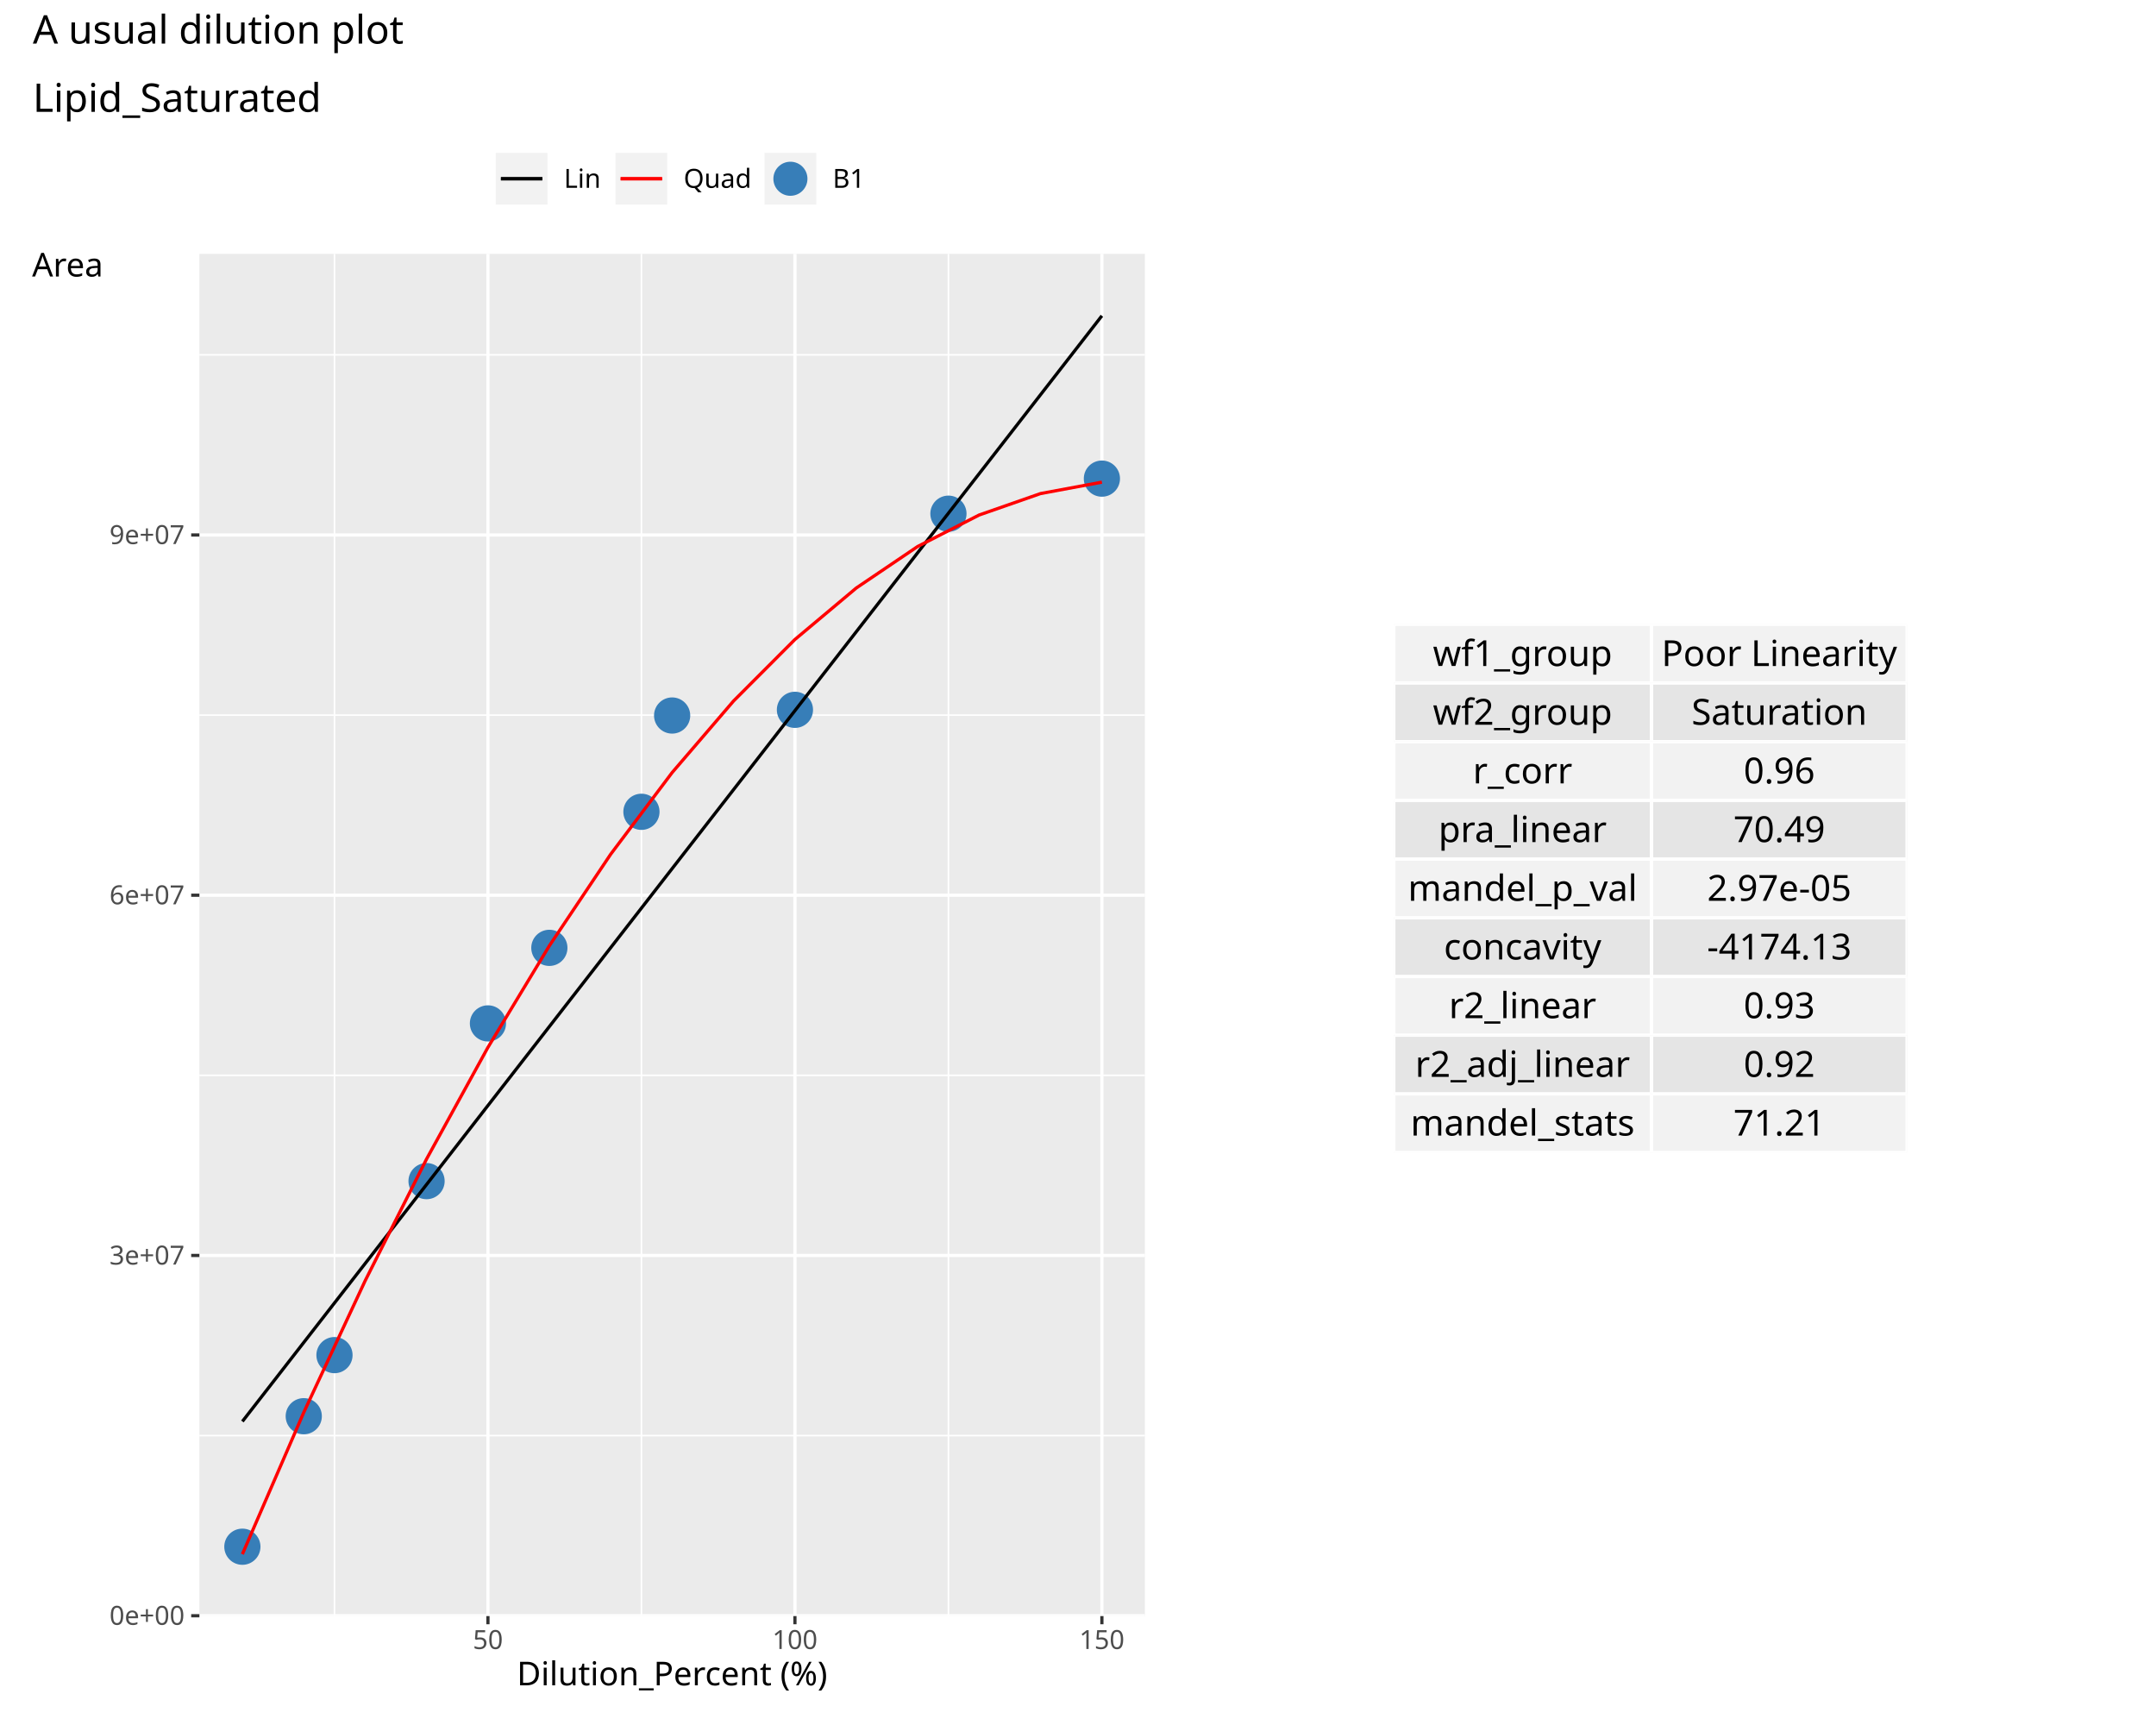
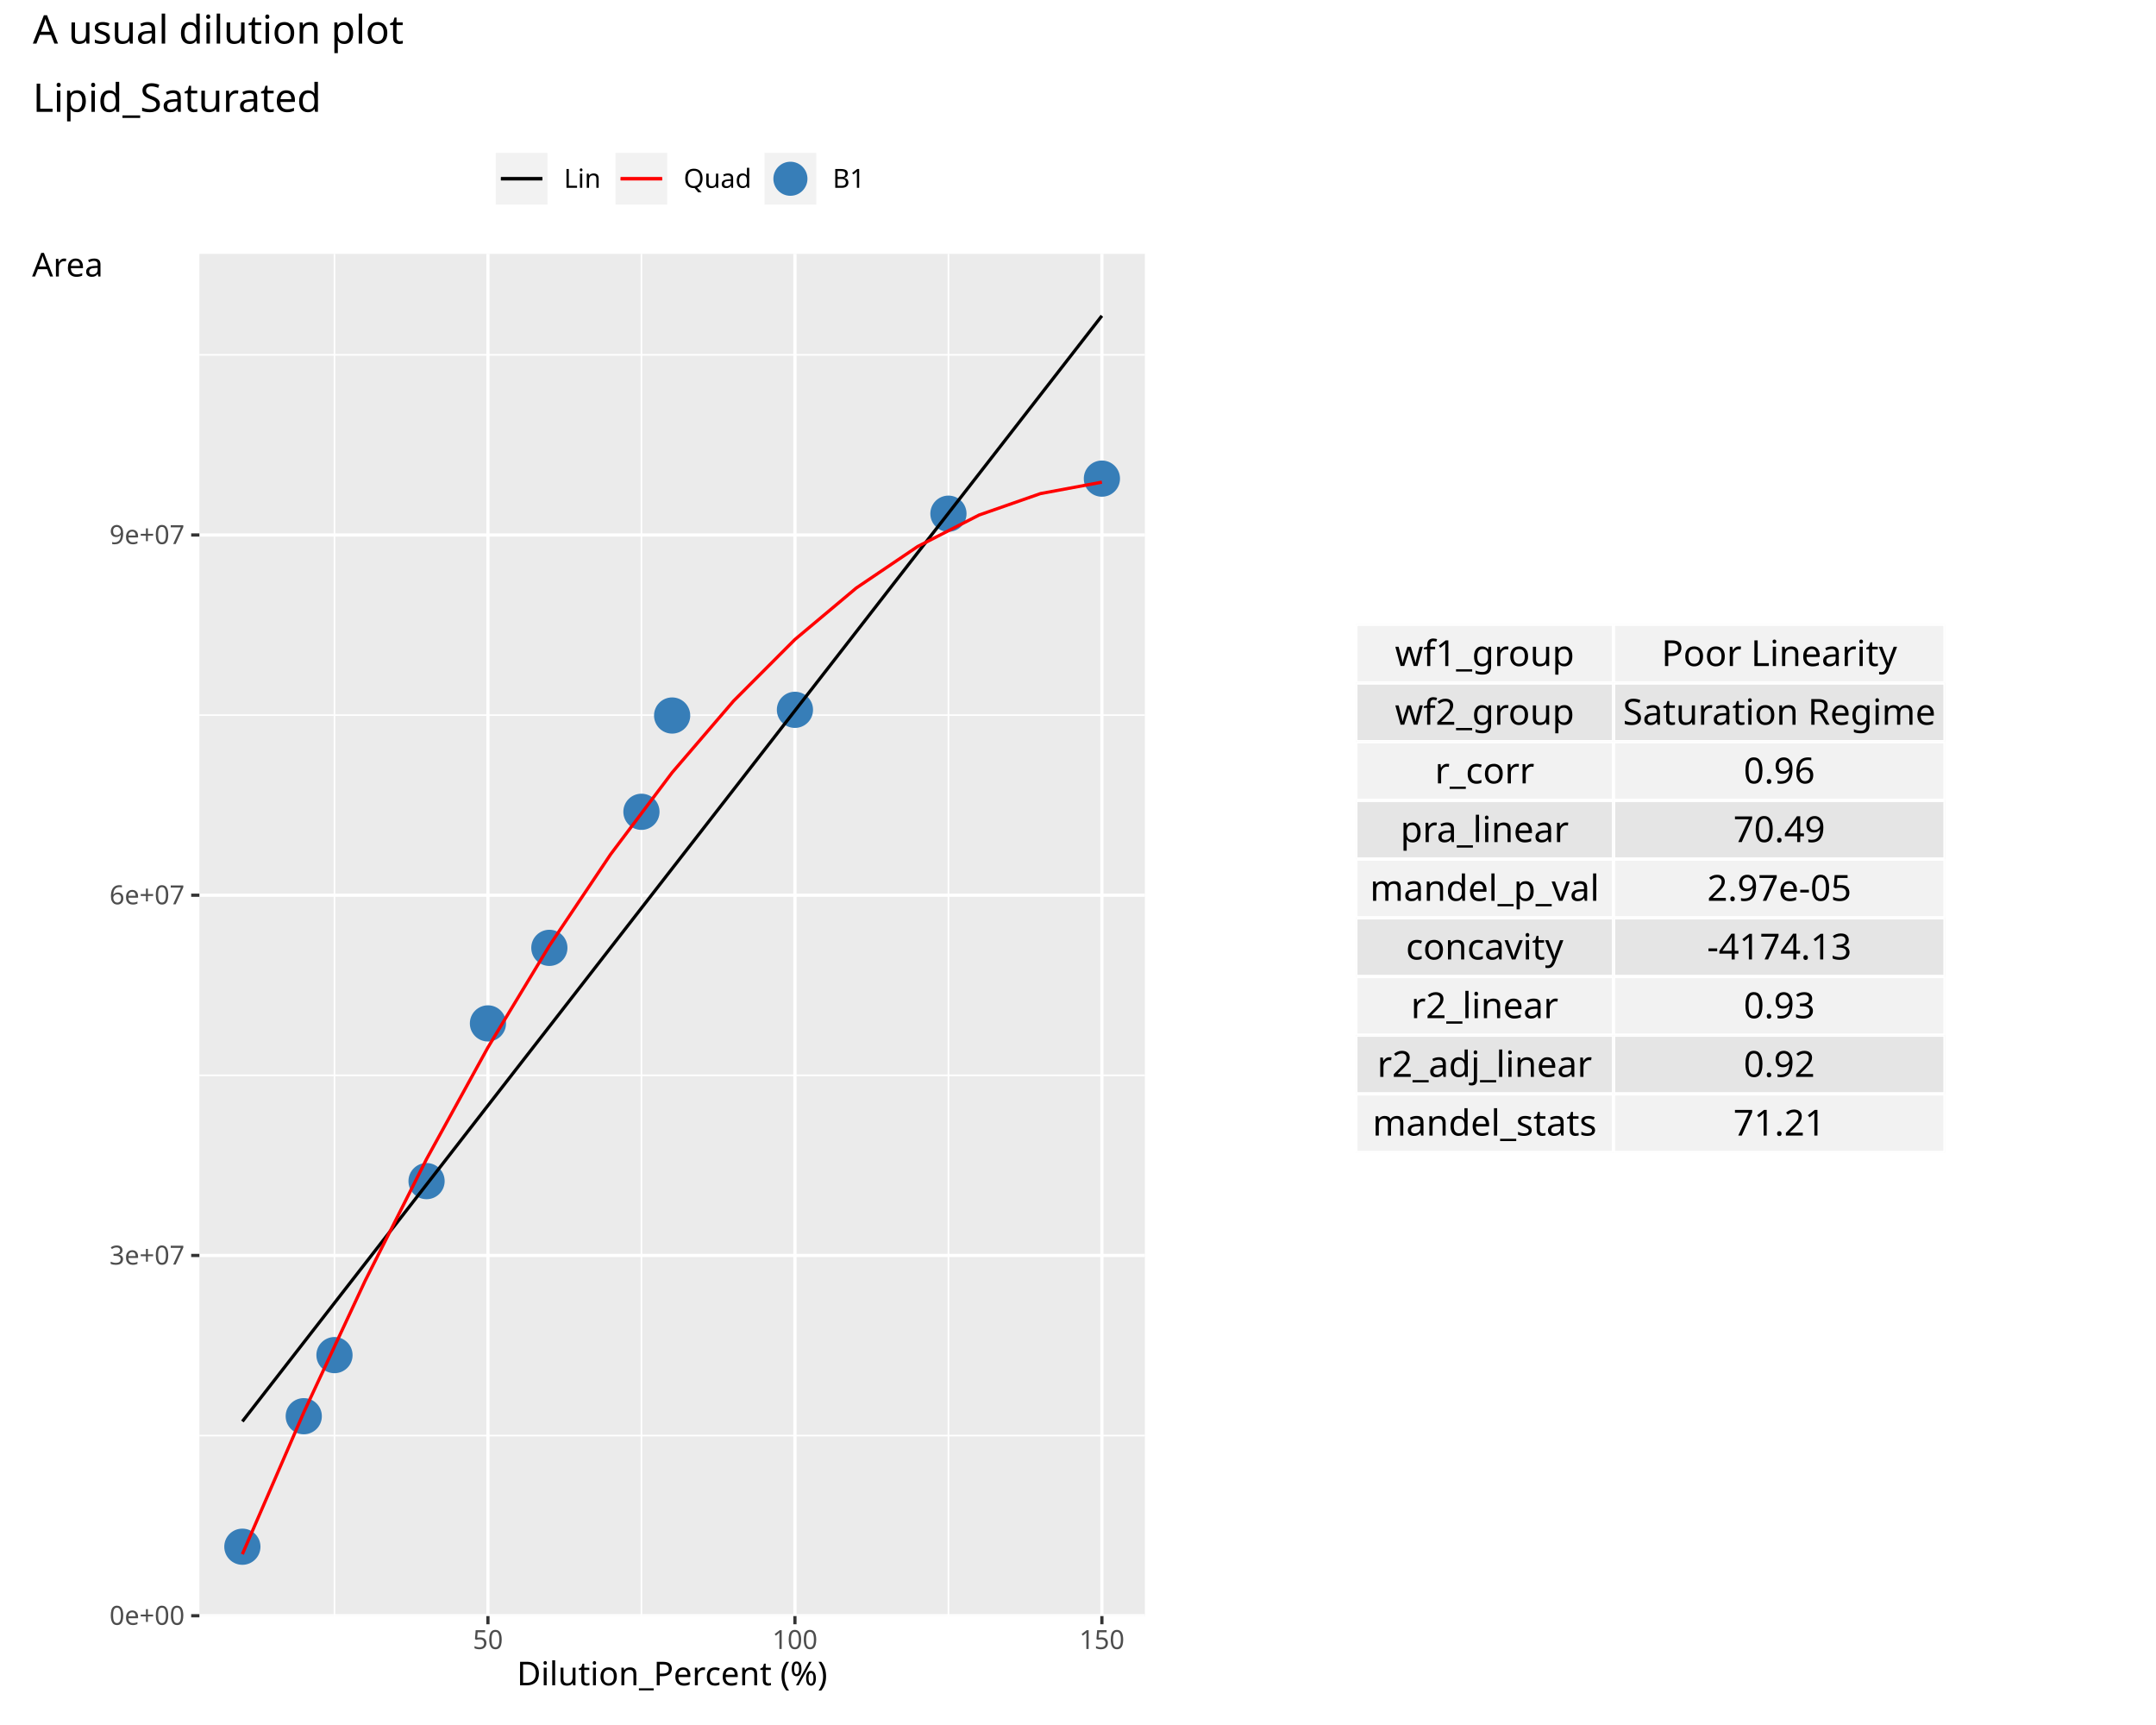
<svg xmlns="http://www.w3.org/2000/svg" class="svglite" data-engine-version="2.0" width="720.00pt" height="576.00pt" viewBox="0 0 720.00 576.00">
  <defs>
    <style type="text/css">
    .svglite line, .svglite polyline, .svglite polygon, .svglite path, .svglite rect, .svglite circle {
      fill: none;
      stroke: #000000;
      stroke-linecap: round;
      stroke-linejoin: round;
      stroke-miterlimit: 10.00;
    }
  </style>
  </defs>
  <rect width="100%" height="100%" style="stroke: none; fill: #FFFFFF;" />
  <defs>
    <clipPath id="cpMC4wMHw3MjAuMDB8MC4wMHw1NzYuMDA=">
      <rect x="0.00" y="0.00" width="720.00" height="576.00" />
    </clipPath>
  </defs>
  <g clip-path="url(#cpMC4wMHw3MjAuMDB8MC4wMHw1NzYuMDA=)">
    <rect x="0.00" y="0.00" width="720.00" height="576.00" style="stroke-width: 1.07; stroke: #FFFFFF; fill: #FFFFFF;" />
  </g>
  <defs>
    <clipPath id="cpMzg3LjgyfDcxNC41MnwyMi43OHw1NzAuNTI=">
      <rect x="387.82" y="22.78" width="326.71" height="547.74" />
    </clipPath>
  </defs>
  <g clip-path="url(#cpMzg3LjgyfDcxNC41MnwyMi43OHw1NzAuNTI=)">
    <rect x="387.82" y="22.78" width="326.71" height="547.74" style="stroke-width: 1.07; stroke: #FFFFFF; fill: #FFFFFF;" />
  </g>
  <g clip-path="url(#cpMC4wMHw3MjAuMDB8MC4wMHw1NzYuMDA=)">
</g>
  <defs>
    <clipPath id="cpNS40OHwzODcuODJ8MjIuNzh8NTcwLjUy">
      <rect x="5.48" y="22.78" width="382.34" height="547.74" />
    </clipPath>
  </defs>
  <g clip-path="url(#cpNS40OHwzODcuODJ8MjIuNzh8NTcwLjUy)">
    <rect x="5.48" y="22.78" width="382.34" height="547.74" style="stroke-width: 1.07; stroke: #FFFFFF; fill: #FFFFFF;" />
  </g>
  <g clip-path="url(#cpMC4wMHw3MjAuMDB8MC4wMHw1NzYuMDA=)">
</g>
  <defs>
    <clipPath id="cpNjYuNTl8MzgyLjM0fDg0Ljc2fDUzOS42Mw==">
      <rect x="66.59" y="84.76" width="315.75" height="454.87" />
    </clipPath>
  </defs>
  <g clip-path="url(#cpNjYuNTl8MzgyLjM0fDg0Ljc2fDUzOS42Mw==)">
    <rect x="66.59" y="84.76" width="315.75" height="454.87" style="stroke-width: 1.07; stroke: none; fill: #EBEBEB;" />
    <polyline points="66.59,479.37 382.34,479.37 " style="stroke-width: 0.53; stroke: #FFFFFF; stroke-linecap: butt;" />
    <polyline points="66.59,359.07 382.34,359.07 " style="stroke-width: 0.53; stroke: #FFFFFF; stroke-linecap: butt;" />
    <polyline points="66.59,238.78 382.34,238.78 " style="stroke-width: 0.53; stroke: #FFFFFF; stroke-linecap: butt;" />
    <polyline points="66.59,118.48 382.34,118.48 " style="stroke-width: 0.53; stroke: #FFFFFF; stroke-linecap: butt;" />
    <polyline points="111.70,539.63 111.70,84.76 " style="stroke-width: 0.53; stroke: #FFFFFF; stroke-linecap: butt;" />
    <polyline points="214.21,539.63 214.21,84.76 " style="stroke-width: 0.53; stroke: #FFFFFF; stroke-linecap: butt;" />
    <polyline points="316.73,539.63 316.73,84.76 " style="stroke-width: 0.53; stroke: #FFFFFF; stroke-linecap: butt;" />
    <polyline points="66.59,539.52 382.34,539.52 " style="stroke-width: 1.07; stroke: #FFFFFF; stroke-linecap: butt;" />
    <polyline points="66.59,419.22 382.34,419.22 " style="stroke-width: 1.07; stroke: #FFFFFF; stroke-linecap: butt;" />
    <polyline points="66.59,298.93 382.34,298.93 " style="stroke-width: 1.07; stroke: #FFFFFF; stroke-linecap: butt;" />
    <polyline points="66.59,178.63 382.34,178.63 " style="stroke-width: 1.07; stroke: #FFFFFF; stroke-linecap: butt;" />
    <polyline points="162.95,539.63 162.95,84.76 " style="stroke-width: 1.07; stroke: #FFFFFF; stroke-linecap: butt;" />
    <polyline points="265.47,539.63 265.47,84.76 " style="stroke-width: 1.07; stroke: #FFFFFF; stroke-linecap: butt;" />
    <polyline points="367.98,539.63 367.98,84.76 " style="stroke-width: 1.07; stroke: #FFFFFF; stroke-linecap: butt;" />
    <circle cx="80.94" cy="516.47" r="5.69" style="stroke-width: 0.71; stroke: #377EB8; fill: #377EB8;" />
    <circle cx="101.44" cy="472.89" r="5.69" style="stroke-width: 0.71; stroke: #377EB8; fill: #377EB8;" />
    <circle cx="111.70" cy="452.49" r="5.69" style="stroke-width: 0.71; stroke: #377EB8; fill: #377EB8;" />
    <circle cx="142.45" cy="394.39" r="5.69" style="stroke-width: 0.71; stroke: #377EB8; fill: #377EB8;" />
    <circle cx="162.95" cy="341.73" r="5.69" style="stroke-width: 0.71; stroke: #377EB8; fill: #377EB8;" />
    <circle cx="183.46" cy="316.50" r="5.69" style="stroke-width: 0.71; stroke: #377EB8; fill: #377EB8;" />
    <circle cx="214.21" cy="271.07" r="5.69" style="stroke-width: 0.71; stroke: #377EB8; fill: #377EB8;" />
    <circle cx="224.46" cy="238.92" r="5.69" style="stroke-width: 0.71; stroke: #377EB8; fill: #377EB8;" />
    <circle cx="265.47" cy="237.02" r="5.69" style="stroke-width: 0.71; stroke: #377EB8; fill: #377EB8;" />
    <circle cx="316.73" cy="171.53" r="5.69" style="stroke-width: 0.71; stroke: #377EB8; fill: #377EB8;" />
    <circle cx="367.98" cy="159.82" r="5.69" style="stroke-width: 0.71; stroke: #377EB8; fill: #377EB8;" />
    <polyline points="80.94,474.64 101.44,448.27 121.95,421.90 142.45,395.53 162.95,369.15 183.46,342.78 203.96,316.41 224.46,290.04 244.97,263.67 265.47,237.30 285.97,210.93 306.47,184.55 326.98,158.18 347.48,131.81 367.98,105.44 " style="stroke-width: 1.07; stroke-linecap: butt;" />
    <polyline points="80.94,518.96 101.44,471.63 121.95,427.65 142.45,387.02 162.95,349.73 183.46,315.80 203.96,285.21 224.46,257.97 244.97,234.07 265.47,213.53 285.97,196.33 306.47,182.47 326.98,171.97 347.48,164.81 367.98,161.00 " style="stroke-width: 1.07; stroke: #FF0000; stroke-linecap: butt;" />
  </g>
  <g clip-path="url(#cpMC4wMHw3MjAuMDB8MC4wMHw1NzYuMDA=)">
    <text x="61.66" y="542.54" text-anchor="end" style="font-size: 8.80px; fill: #4D4D4D; font-family: sans;" textLength="24.72px" lengthAdjust="spacingAndGlyphs">0e+00</text>
    <text x="61.66" y="422.25" text-anchor="end" style="font-size: 8.80px; fill: #4D4D4D; font-family: sans;" textLength="24.72px" lengthAdjust="spacingAndGlyphs">3e+07</text>
    <text x="61.66" y="301.95" text-anchor="end" style="font-size: 8.80px; fill: #4D4D4D; font-family: sans;" textLength="24.72px" lengthAdjust="spacingAndGlyphs">6e+07</text>
    <text x="61.66" y="181.66" text-anchor="end" style="font-size: 8.80px; fill: #4D4D4D; font-family: sans;" textLength="24.72px" lengthAdjust="spacingAndGlyphs">9e+07</text>
    <polyline points="63.85,539.52 66.59,539.52 " style="stroke-width: 1.07; stroke: #333333; stroke-linecap: butt;" />
    <polyline points="63.85,419.22 66.59,419.22 " style="stroke-width: 1.07; stroke: #333333; stroke-linecap: butt;" />
    <polyline points="63.85,298.93 66.59,298.93 " style="stroke-width: 1.07; stroke: #333333; stroke-linecap: butt;" />
    <polyline points="63.85,178.63 66.59,178.63 " style="stroke-width: 1.07; stroke: #333333; stroke-linecap: butt;" />
    <polyline points="162.95,542.37 162.95,539.63 " style="stroke-width: 1.07; stroke: #333333; stroke-linecap: butt;" />
    <polyline points="265.47,542.37 265.47,539.63 " style="stroke-width: 1.07; stroke: #333333; stroke-linecap: butt;" />
    <polyline points="367.98,542.37 367.98,539.63 " style="stroke-width: 1.07; stroke: #333333; stroke-linecap: butt;" />
    <text x="162.95" y="550.62" text-anchor="middle" style="font-size: 8.80px; fill: #4D4D4D; font-family: sans;" textLength="9.79px" lengthAdjust="spacingAndGlyphs">50</text>
    <text x="265.47" y="550.62" text-anchor="middle" style="font-size: 8.80px; fill: #4D4D4D; font-family: sans;" textLength="14.68px" lengthAdjust="spacingAndGlyphs">100</text>
    <text x="367.98" y="550.62" text-anchor="middle" style="font-size: 8.80px; fill: #4D4D4D; font-family: sans;" textLength="14.68px" lengthAdjust="spacingAndGlyphs">150</text>
    <text x="224.46" y="562.76" text-anchor="middle" style="font-size: 11.00px; font-family: sans;" textLength="100.88px" lengthAdjust="spacingAndGlyphs">Dilution_Percent (%)</text>
    <text x="22.58" y="92.33" text-anchor="middle" style="font-size: 11.00px; font-family: sans;" textLength="23.24px" lengthAdjust="spacingAndGlyphs">Area</text>
    <rect x="154.60" y="45.57" width="139.72" height="28.24" style="stroke-width: 1.07; stroke: none; fill: #FFFFFF;" />
    <rect x="165.56" y="51.05" width="17.28" height="17.28" style="stroke-width: 1.07; stroke: none; fill: #F2F2F2;" />
    <line x1="167.29" y1="59.69" x2="181.12" y2="59.69" style="stroke-width: 1.07; stroke-linecap: butt;" />
    <line x1="167.29" y1="59.69" x2="181.12" y2="59.69" style="stroke-width: 1.07; stroke-linecap: butt;" />
    <rect x="205.55" y="51.05" width="17.28" height="17.28" style="stroke-width: 1.07; stroke: none; fill: #F2F2F2;" />
    <line x1="207.27" y1="59.69" x2="221.10" y2="59.69" style="stroke-width: 1.07; stroke: #FF0000; stroke-linecap: butt;" />
    <line x1="207.27" y1="59.69" x2="221.10" y2="59.69" style="stroke-width: 1.07; stroke: #FF0000; stroke-linecap: butt;" />
    <rect x="255.32" y="51.05" width="17.28" height="17.28" style="stroke-width: 1.07; stroke: none; fill: #F2F2F2;" />
    <circle cx="263.96" cy="59.69" r="5.69" style="stroke-width: 0.71; stroke: none; fill: #377EB8;" />
    <text x="188.32" y="62.71" style="font-size: 8.80px; font-family: sans;" textLength="11.74px" lengthAdjust="spacingAndGlyphs">Lin</text>
    <text x="228.30" y="62.71" style="font-size: 8.80px; font-family: sans;" textLength="21.53px" lengthAdjust="spacingAndGlyphs">Quad</text>
    <text x="278.08" y="62.71" style="font-size: 8.80px; font-family: sans;" textLength="10.77px" lengthAdjust="spacingAndGlyphs">B1</text>
    <text x="10.96" y="37.35" style="font-size: 13.20px; font-family: sans;" textLength="92.47px" lengthAdjust="spacingAndGlyphs">Lipid_Saturated</text>
  </g>
  <defs>
    <clipPath id="cpMzkzLjI5fDcwOS4wNHw4NC43Nnw1MzkuNjM=">
      <rect x="393.29" y="84.76" width="315.75" height="454.87" />
    </clipPath>
  </defs>
  <g clip-path="url(#cpMzkzLjI5fDcwOS4wNHw4NC43Nnw1MzkuNjM=)">
</g>
  <g clip-path="url(#cpMC4wMHw3MjAuMDB8MC4wMHw1NzYuMDA=)">
</g>
  <g clip-path="url(#cpMzg3LjgyfDcxNC41MnwyMi43OHw1NzAuNTI=)">
</g>
  <defs>
-     <clipPath id="cpNDY1LjQ0fDU1MS41MXwyMDguNDd8MjI4LjA2">
-       <rect x="465.44" y="208.47" width="86.07" height="19.60" />
-     </clipPath>
-   </defs>
-   <g clip-path="url(#cpNDY1LjQ0fDU1MS41MXwyMDguNDd8MjI4LjA2)">
-     <rect x="465.44" y="208.47" width="86.07" height="19.60" style="stroke-width: 1.12; stroke: #FFFFFF; fill: #F2F2F2;" />
-   </g>
-   <g clip-path="url(#cpMzg3LjgyfDcxNC41MnwyMi43OHw1NzAuNTI=)">
- </g>
-   <defs>
-     <clipPath id="cpNDY1LjQ0fDU1MS41MXwyMjguMDZ8MjQ3LjY2">
-       <rect x="465.44" y="228.06" width="86.07" height="19.60" />
-     </clipPath>
-   </defs>
-   <g clip-path="url(#cpNDY1LjQ0fDU1MS41MXwyMjguMDZ8MjQ3LjY2)">
-     <rect x="465.44" y="228.06" width="86.07" height="19.60" style="stroke-width: 1.12; stroke: #FFFFFF; fill: #E5E5E5;" />
-   </g>
-   <g clip-path="url(#cpMzg3LjgyfDcxNC41MnwyMi43OHw1NzAuNTI=)">
- </g>
-   <defs>
-     <clipPath id="cpNTUxLjUxfDYzNi44OXwyMDguNDd8MjI4LjA2">
-       <rect x="551.51" y="208.47" width="85.38" height="19.60" />
-     </clipPath>
-   </defs>
-   <g clip-path="url(#cpNTUxLjUxfDYzNi44OXwyMDguNDd8MjI4LjA2)">
-     <rect x="551.51" y="208.47" width="85.38" height="19.60" style="stroke-width: 1.12; stroke: #FFFFFF; fill: #F2F2F2;" />
-   </g>
-   <g clip-path="url(#cpMzg3LjgyfDcxNC41MnwyMi43OHw1NzAuNTI=)">
- </g>
-   <defs>
-     <clipPath id="cpNTUxLjUxfDYzNi44OXwyMjguMDZ8MjQ3LjY2">
-       <rect x="551.51" y="228.06" width="85.38" height="19.60" />
-     </clipPath>
-   </defs>
-   <g clip-path="url(#cpNTUxLjUxfDYzNi44OXwyMjguMDZ8MjQ3LjY2)">
-     <rect x="551.51" y="228.06" width="85.38" height="19.60" style="stroke-width: 1.12; stroke: #FFFFFF; fill: #E5E5E5;" />
-   </g>
-   <g clip-path="url(#cpMzg3LjgyfDcxNC41MnwyMi43OHw1NzAuNTI=)">
- </g>
-   <defs>
-     <clipPath id="cpNDY1LjQ0fDU1MS41MXwyNDcuNjZ8MjY3LjI2">
-       <rect x="465.44" y="247.66" width="86.07" height="19.60" />
-     </clipPath>
-   </defs>
-   <g clip-path="url(#cpNDY1LjQ0fDU1MS41MXwyNDcuNjZ8MjY3LjI2)">
-     <rect x="465.44" y="247.66" width="86.07" height="19.60" style="stroke-width: 1.12; stroke: #FFFFFF; fill: #F2F2F2;" />
-   </g>
-   <g clip-path="url(#cpMzg3LjgyfDcxNC41MnwyMi43OHw1NzAuNTI=)">
- </g>
-   <defs>
-     <clipPath id="cpNDY1LjQ0fDU1MS41MXwyNjcuMjZ8Mjg2Ljg1">
-       <rect x="465.44" y="267.26" width="86.07" height="19.60" />
-     </clipPath>
-   </defs>
-   <g clip-path="url(#cpNDY1LjQ0fDU1MS41MXwyNjcuMjZ8Mjg2Ljg1)">
-     <rect x="465.44" y="267.26" width="86.07" height="19.60" style="stroke-width: 1.12; stroke: #FFFFFF; fill: #E5E5E5;" />
-   </g>
-   <g clip-path="url(#cpMzg3LjgyfDcxNC41MnwyMi43OHw1NzAuNTI=)">
- </g>
-   <defs>
-     <clipPath id="cpNDY1LjQ0fDU1MS41MXwyODYuODV8MzA2LjQ1">
-       <rect x="465.44" y="286.85" width="86.07" height="19.60" />
-     </clipPath>
-   </defs>
-   <g clip-path="url(#cpNDY1LjQ0fDU1MS41MXwyODYuODV8MzA2LjQ1)">
-     <rect x="465.44" y="286.85" width="86.07" height="19.60" style="stroke-width: 1.12; stroke: #FFFFFF; fill: #F2F2F2;" />
-   </g>
-   <g clip-path="url(#cpMzg3LjgyfDcxNC41MnwyMi43OHw1NzAuNTI=)">
- </g>
-   <defs>
-     <clipPath id="cpNDY1LjQ0fDU1MS41MXwzMDYuNDV8MzI2LjA1">
-       <rect x="465.44" y="306.45" width="86.07" height="19.60" />
-     </clipPath>
-   </defs>
-   <g clip-path="url(#cpNDY1LjQ0fDU1MS41MXwzMDYuNDV8MzI2LjA1)">
-     <rect x="465.44" y="306.45" width="86.07" height="19.60" style="stroke-width: 1.12; stroke: #FFFFFF; fill: #E5E5E5;" />
-   </g>
-   <g clip-path="url(#cpMzg3LjgyfDcxNC41MnwyMi43OHw1NzAuNTI=)">
- </g>
-   <defs>
-     <clipPath id="cpNDY1LjQ0fDU1MS41MXwzMjYuMDV8MzQ1LjY0">
-       <rect x="465.44" y="326.05" width="86.07" height="19.60" />
-     </clipPath>
-   </defs>
-   <g clip-path="url(#cpNDY1LjQ0fDU1MS41MXwzMjYuMDV8MzQ1LjY0)">
-     <rect x="465.44" y="326.05" width="86.07" height="19.60" style="stroke-width: 1.12; stroke: #FFFFFF; fill: #F2F2F2;" />
-   </g>
-   <g clip-path="url(#cpMzg3LjgyfDcxNC41MnwyMi43OHw1NzAuNTI=)">
- </g>
-   <defs>
-     <clipPath id="cpNDY1LjQ0fDU1MS41MXwzNDUuNjR8MzY1LjI0">
-       <rect x="465.44" y="345.64" width="86.07" height="19.60" />
-     </clipPath>
-   </defs>
-   <g clip-path="url(#cpNDY1LjQ0fDU1MS41MXwzNDUuNjR8MzY1LjI0)">
-     <rect x="465.44" y="345.64" width="86.07" height="19.60" style="stroke-width: 1.12; stroke: #FFFFFF; fill: #E5E5E5;" />
-   </g>
-   <g clip-path="url(#cpMzg3LjgyfDcxNC41MnwyMi43OHw1NzAuNTI=)">
- </g>
-   <defs>
-     <clipPath id="cpNDY1LjQ0fDU1MS41MXwzNjUuMjR8Mzg0Ljg0">
-       <rect x="465.44" y="365.24" width="86.07" height="19.60" />
-     </clipPath>
-   </defs>
-   <g clip-path="url(#cpNDY1LjQ0fDU1MS41MXwzNjUuMjR8Mzg0Ljg0)">
-     <rect x="465.44" y="365.24" width="86.07" height="19.60" style="stroke-width: 1.12; stroke: #FFFFFF; fill: #F2F2F2;" />
-   </g>
-   <g clip-path="url(#cpMzg3LjgyfDcxNC41MnwyMi43OHw1NzAuNTI=)">
- </g>
-   <defs>
-     <clipPath id="cpNTUxLjUxfDYzNi44OXwyNDcuNjZ8MjY3LjI2">
-       <rect x="551.51" y="247.66" width="85.38" height="19.60" />
-     </clipPath>
-   </defs>
-   <g clip-path="url(#cpNTUxLjUxfDYzNi44OXwyNDcuNjZ8MjY3LjI2)">
-     <rect x="551.51" y="247.66" width="85.38" height="19.60" style="stroke-width: 1.12; stroke: #FFFFFF; fill: #F2F2F2;" />
-   </g>
-   <g clip-path="url(#cpMzg3LjgyfDcxNC41MnwyMi43OHw1NzAuNTI=)">
- </g>
-   <defs>
-     <clipPath id="cpNTUxLjUxfDYzNi44OXwyNjcuMjZ8Mjg2Ljg1">
-       <rect x="551.51" y="267.26" width="85.38" height="19.60" />
-     </clipPath>
-   </defs>
-   <g clip-path="url(#cpNTUxLjUxfDYzNi44OXwyNjcuMjZ8Mjg2Ljg1)">
-     <rect x="551.51" y="267.26" width="85.38" height="19.60" style="stroke-width: 1.12; stroke: #FFFFFF; fill: #E5E5E5;" />
-   </g>
-   <g clip-path="url(#cpMzg3LjgyfDcxNC41MnwyMi43OHw1NzAuNTI=)">
- </g>
-   <defs>
-     <clipPath id="cpNTUxLjUxfDYzNi44OXwyODYuODV8MzA2LjQ1">
-       <rect x="551.51" y="286.85" width="85.38" height="19.60" />
-     </clipPath>
-   </defs>
-   <g clip-path="url(#cpNTUxLjUxfDYzNi44OXwyODYuODV8MzA2LjQ1)">
-     <rect x="551.51" y="286.85" width="85.38" height="19.60" style="stroke-width: 1.12; stroke: #FFFFFF; fill: #F2F2F2;" />
-   </g>
-   <g clip-path="url(#cpMzg3LjgyfDcxNC41MnwyMi43OHw1NzAuNTI=)">
- </g>
-   <defs>
-     <clipPath id="cpNTUxLjUxfDYzNi44OXwzMDYuNDV8MzI2LjA1">
-       <rect x="551.51" y="306.45" width="85.38" height="19.60" />
-     </clipPath>
-   </defs>
-   <g clip-path="url(#cpNTUxLjUxfDYzNi44OXwzMDYuNDV8MzI2LjA1)">
-     <rect x="551.51" y="306.45" width="85.38" height="19.60" style="stroke-width: 1.12; stroke: #FFFFFF; fill: #E5E5E5;" />
-   </g>
-   <g clip-path="url(#cpMzg3LjgyfDcxNC41MnwyMi43OHw1NzAuNTI=)">
- </g>
-   <defs>
-     <clipPath id="cpNTUxLjUxfDYzNi44OXwzMjYuMDV8MzQ1LjY0">
-       <rect x="551.51" y="326.05" width="85.38" height="19.60" />
-     </clipPath>
-   </defs>
-   <g clip-path="url(#cpNTUxLjUxfDYzNi44OXwzMjYuMDV8MzQ1LjY0)">
-     <rect x="551.51" y="326.05" width="85.38" height="19.60" style="stroke-width: 1.12; stroke: #FFFFFF; fill: #F2F2F2;" />
-   </g>
-   <g clip-path="url(#cpMzg3LjgyfDcxNC41MnwyMi43OHw1NzAuNTI=)">
- </g>
-   <defs>
-     <clipPath id="cpNTUxLjUxfDYzNi44OXwzNDUuNjR8MzY1LjI0">
-       <rect x="551.51" y="345.64" width="85.38" height="19.60" />
-     </clipPath>
-   </defs>
-   <g clip-path="url(#cpNTUxLjUxfDYzNi44OXwzNDUuNjR8MzY1LjI0)">
-     <rect x="551.51" y="345.64" width="85.38" height="19.60" style="stroke-width: 1.12; stroke: #FFFFFF; fill: #E5E5E5;" />
-   </g>
-   <g clip-path="url(#cpMzg3LjgyfDcxNC41MnwyMi43OHw1NzAuNTI=)">
- </g>
-   <defs>
-     <clipPath id="cpNTUxLjUxfDYzNi44OXwzNjUuMjR8Mzg0Ljg0">
-       <rect x="551.51" y="365.24" width="85.38" height="19.60" />
-     </clipPath>
-   </defs>
-   <g clip-path="url(#cpNTUxLjUxfDYzNi44OXwzNjUuMjR8Mzg0Ljg0)">
-     <rect x="551.51" y="365.24" width="85.38" height="19.60" style="stroke-width: 1.12; stroke: #FFFFFF; fill: #F2F2F2;" />
-   </g>
-   <g clip-path="url(#cpMzg3LjgyfDcxNC41MnwyMi43OHw1NzAuNTI=)">
- </g>
-   <g clip-path="url(#cpNDY1LjQ0fDU1MS41MXwyMDguNDd8MjI4LjA2)">
-     <text x="508.48" y="222.39" text-anchor="middle" style="font-size: 12.00px; font-family: sans;" textLength="56.04px" lengthAdjust="spacingAndGlyphs">wf1_group</text>
-   </g>
-   <g clip-path="url(#cpMzg3LjgyfDcxNC41MnwyMi43OHw1NzAuNTI=)">
- </g>
-   <g clip-path="url(#cpNDY1LjQ0fDU1MS41MXwyNDcuNjZ8MjY3LjI2)">
-     <text x="508.48" y="261.59" text-anchor="middle" style="font-size: 12.00px; font-family: sans;" textLength="31.34px" lengthAdjust="spacingAndGlyphs">r_corr</text>
-   </g>
-   <g clip-path="url(#cpMzg3LjgyfDcxNC41MnwyMi43OHw1NzAuNTI=)">
- </g>
-   <g clip-path="url(#cpNDY1LjQ0fDU1MS41MXwyMjguMDZ8MjQ3LjY2)">
-     <text x="508.48" y="241.99" text-anchor="middle" style="font-size: 12.00px; font-family: sans;" textLength="56.04px" lengthAdjust="spacingAndGlyphs">wf2_group</text>
-   </g>
-   <g clip-path="url(#cpMzg3LjgyfDcxNC41MnwyMi43OHw1NzAuNTI=)">
- </g>
-   <g clip-path="url(#cpNDY1LjQ0fDU1MS41MXwyNjcuMjZ8Mjg2Ljg1)">
-     <text x="508.48" y="281.18" text-anchor="middle" style="font-size: 12.00px; font-family: sans;" textLength="53.37px" lengthAdjust="spacingAndGlyphs">pra_linear</text>
-   </g>
-   <g clip-path="url(#cpMzg3LjgyfDcxNC41MnwyMi43OHw1NzAuNTI=)">
- </g>
-   <g clip-path="url(#cpNTUxLjUxfDYzNi44OXwyMDguNDd8MjI4LjA2)">
+     <clipPath id="cpNDUyLjc3fDUzOC44M3wyMDguNDd8MjI4LjA2">
+       <rect x="452.77" y="208.47" width="86.07" height="19.60" />
+     </clipPath>
+   </defs>
+   <g clip-path="url(#cpNDUyLjc3fDUzOC44M3wyMDguNDd8MjI4LjA2)">
+     <rect x="452.77" y="208.47" width="86.07" height="19.60" style="stroke-width: 1.12; stroke: #FFFFFF; fill: #F2F2F2;" />
+   </g>
+   <g clip-path="url(#cpMzg3LjgyfDcxNC41MnwyMi43OHw1NzAuNTI=)">
+ </g>
+   <defs>
+     <clipPath id="cpNDUyLjc3fDUzOC44M3wyMjguMDZ8MjQ3LjY2">
+       <rect x="452.77" y="228.06" width="86.07" height="19.60" />
+     </clipPath>
+   </defs>
+   <g clip-path="url(#cpNDUyLjc3fDUzOC44M3wyMjguMDZ8MjQ3LjY2)">
+     <rect x="452.77" y="228.06" width="86.07" height="19.60" style="stroke-width: 1.12; stroke: #FFFFFF; fill: #E5E5E5;" />
+   </g>
+   <g clip-path="url(#cpMzg3LjgyfDcxNC41MnwyMi43OHw1NzAuNTI=)">
+ </g>
+   <defs>
+     <clipPath id="cpNTM4LjgzfDY0OS41N3wyMDguNDd8MjI4LjA2">
+       <rect x="538.83" y="208.47" width="110.73" height="19.60" />
+     </clipPath>
+   </defs>
+   <g clip-path="url(#cpNTM4LjgzfDY0OS41N3wyMDguNDd8MjI4LjA2)">
+     <rect x="538.83" y="208.47" width="110.73" height="19.60" style="stroke-width: 1.12; stroke: #FFFFFF; fill: #F2F2F2;" />
+   </g>
+   <g clip-path="url(#cpMzg3LjgyfDcxNC41MnwyMi43OHw1NzAuNTI=)">
+ </g>
+   <defs>
+     <clipPath id="cpNTM4LjgzfDY0OS41N3wyMjguMDZ8MjQ3LjY2">
+       <rect x="538.83" y="228.06" width="110.73" height="19.60" />
+     </clipPath>
+   </defs>
+   <g clip-path="url(#cpNTM4LjgzfDY0OS41N3wyMjguMDZ8MjQ3LjY2)">
+     <rect x="538.83" y="228.06" width="110.73" height="19.60" style="stroke-width: 1.12; stroke: #FFFFFF; fill: #E5E5E5;" />
+   </g>
+   <g clip-path="url(#cpMzg3LjgyfDcxNC41MnwyMi43OHw1NzAuNTI=)">
+ </g>
+   <defs>
+     <clipPath id="cpNDUyLjc3fDUzOC44M3wyNDcuNjZ8MjY3LjI2">
+       <rect x="452.77" y="247.66" width="86.07" height="19.60" />
+     </clipPath>
+   </defs>
+   <g clip-path="url(#cpNDUyLjc3fDUzOC44M3wyNDcuNjZ8MjY3LjI2)">
+     <rect x="452.77" y="247.66" width="86.07" height="19.60" style="stroke-width: 1.12; stroke: #FFFFFF; fill: #F2F2F2;" />
+   </g>
+   <g clip-path="url(#cpMzg3LjgyfDcxNC41MnwyMi43OHw1NzAuNTI=)">
+ </g>
+   <defs>
+     <clipPath id="cpNDUyLjc3fDUzOC44M3wyNjcuMjZ8Mjg2Ljg1">
+       <rect x="452.77" y="267.26" width="86.07" height="19.60" />
+     </clipPath>
+   </defs>
+   <g clip-path="url(#cpNDUyLjc3fDUzOC44M3wyNjcuMjZ8Mjg2Ljg1)">
+     <rect x="452.77" y="267.26" width="86.07" height="19.60" style="stroke-width: 1.12; stroke: #FFFFFF; fill: #E5E5E5;" />
+   </g>
+   <g clip-path="url(#cpMzg3LjgyfDcxNC41MnwyMi43OHw1NzAuNTI=)">
+ </g>
+   <defs>
+     <clipPath id="cpNDUyLjc3fDUzOC44M3wyODYuODV8MzA2LjQ1">
+       <rect x="452.77" y="286.85" width="86.07" height="19.60" />
+     </clipPath>
+   </defs>
+   <g clip-path="url(#cpNDUyLjc3fDUzOC44M3wyODYuODV8MzA2LjQ1)">
+     <rect x="452.77" y="286.85" width="86.07" height="19.60" style="stroke-width: 1.12; stroke: #FFFFFF; fill: #F2F2F2;" />
+   </g>
+   <g clip-path="url(#cpMzg3LjgyfDcxNC41MnwyMi43OHw1NzAuNTI=)">
+ </g>
+   <defs>
+     <clipPath id="cpNDUyLjc3fDUzOC44M3wzMDYuNDV8MzI2LjA1">
+       <rect x="452.77" y="306.45" width="86.07" height="19.60" />
+     </clipPath>
+   </defs>
+   <g clip-path="url(#cpNDUyLjc3fDUzOC44M3wzMDYuNDV8MzI2LjA1)">
+     <rect x="452.77" y="306.45" width="86.07" height="19.60" style="stroke-width: 1.12; stroke: #FFFFFF; fill: #E5E5E5;" />
+   </g>
+   <g clip-path="url(#cpMzg3LjgyfDcxNC41MnwyMi43OHw1NzAuNTI=)">
+ </g>
+   <defs>
+     <clipPath id="cpNDUyLjc3fDUzOC44M3wzMjYuMDV8MzQ1LjY0">
+       <rect x="452.77" y="326.05" width="86.07" height="19.60" />
+     </clipPath>
+   </defs>
+   <g clip-path="url(#cpNDUyLjc3fDUzOC44M3wzMjYuMDV8MzQ1LjY0)">
+     <rect x="452.77" y="326.05" width="86.07" height="19.60" style="stroke-width: 1.12; stroke: #FFFFFF; fill: #F2F2F2;" />
+   </g>
+   <g clip-path="url(#cpMzg3LjgyfDcxNC41MnwyMi43OHw1NzAuNTI=)">
+ </g>
+   <defs>
+     <clipPath id="cpNDUyLjc3fDUzOC44M3wzNDUuNjR8MzY1LjI0">
+       <rect x="452.77" y="345.64" width="86.07" height="19.60" />
+     </clipPath>
+   </defs>
+   <g clip-path="url(#cpNDUyLjc3fDUzOC44M3wzNDUuNjR8MzY1LjI0)">
+     <rect x="452.77" y="345.64" width="86.07" height="19.60" style="stroke-width: 1.12; stroke: #FFFFFF; fill: #E5E5E5;" />
+   </g>
+   <g clip-path="url(#cpMzg3LjgyfDcxNC41MnwyMi43OHw1NzAuNTI=)">
+ </g>
+   <defs>
+     <clipPath id="cpNDUyLjc3fDUzOC44M3wzNjUuMjR8Mzg0Ljg0">
+       <rect x="452.77" y="365.24" width="86.07" height="19.60" />
+     </clipPath>
+   </defs>
+   <g clip-path="url(#cpNDUyLjc3fDUzOC44M3wzNjUuMjR8Mzg0Ljg0)">
+     <rect x="452.77" y="365.24" width="86.07" height="19.60" style="stroke-width: 1.12; stroke: #FFFFFF; fill: #F2F2F2;" />
+   </g>
+   <g clip-path="url(#cpMzg3LjgyfDcxNC41MnwyMi43OHw1NzAuNTI=)">
+ </g>
+   <defs>
+     <clipPath id="cpNTM4LjgzfDY0OS41N3wyNDcuNjZ8MjY3LjI2">
+       <rect x="538.83" y="247.66" width="110.73" height="19.60" />
+     </clipPath>
+   </defs>
+   <g clip-path="url(#cpNTM4LjgzfDY0OS41N3wyNDcuNjZ8MjY3LjI2)">
+     <rect x="538.83" y="247.66" width="110.73" height="19.60" style="stroke-width: 1.12; stroke: #FFFFFF; fill: #F2F2F2;" />
+   </g>
+   <g clip-path="url(#cpMzg3LjgyfDcxNC41MnwyMi43OHw1NzAuNTI=)">
+ </g>
+   <defs>
+     <clipPath id="cpNTM4LjgzfDY0OS41N3wyNjcuMjZ8Mjg2Ljg1">
+       <rect x="538.83" y="267.26" width="110.73" height="19.60" />
+     </clipPath>
+   </defs>
+   <g clip-path="url(#cpNTM4LjgzfDY0OS41N3wyNjcuMjZ8Mjg2Ljg1)">
+     <rect x="538.83" y="267.26" width="110.73" height="19.60" style="stroke-width: 1.12; stroke: #FFFFFF; fill: #E5E5E5;" />
+   </g>
+   <g clip-path="url(#cpMzg3LjgyfDcxNC41MnwyMi43OHw1NzAuNTI=)">
+ </g>
+   <defs>
+     <clipPath id="cpNTM4LjgzfDY0OS41N3wyODYuODV8MzA2LjQ1">
+       <rect x="538.83" y="286.85" width="110.73" height="19.60" />
+     </clipPath>
+   </defs>
+   <g clip-path="url(#cpNTM4LjgzfDY0OS41N3wyODYuODV8MzA2LjQ1)">
+     <rect x="538.83" y="286.85" width="110.73" height="19.60" style="stroke-width: 1.12; stroke: #FFFFFF; fill: #F2F2F2;" />
+   </g>
+   <g clip-path="url(#cpMzg3LjgyfDcxNC41MnwyMi43OHw1NzAuNTI=)">
+ </g>
+   <defs>
+     <clipPath id="cpNTM4LjgzfDY0OS41N3wzMDYuNDV8MzI2LjA1">
+       <rect x="538.83" y="306.45" width="110.73" height="19.60" />
+     </clipPath>
+   </defs>
+   <g clip-path="url(#cpNTM4LjgzfDY0OS41N3wzMDYuNDV8MzI2LjA1)">
+     <rect x="538.83" y="306.45" width="110.73" height="19.60" style="stroke-width: 1.12; stroke: #FFFFFF; fill: #E5E5E5;" />
+   </g>
+   <g clip-path="url(#cpMzg3LjgyfDcxNC41MnwyMi43OHw1NzAuNTI=)">
+ </g>
+   <defs>
+     <clipPath id="cpNTM4LjgzfDY0OS41N3wzMjYuMDV8MzQ1LjY0">
+       <rect x="538.83" y="326.05" width="110.73" height="19.60" />
+     </clipPath>
+   </defs>
+   <g clip-path="url(#cpNTM4LjgzfDY0OS41N3wzMjYuMDV8MzQ1LjY0)">
+     <rect x="538.83" y="326.05" width="110.73" height="19.60" style="stroke-width: 1.12; stroke: #FFFFFF; fill: #F2F2F2;" />
+   </g>
+   <g clip-path="url(#cpMzg3LjgyfDcxNC41MnwyMi43OHw1NzAuNTI=)">
+ </g>
+   <defs>
+     <clipPath id="cpNTM4LjgzfDY0OS41N3wzNDUuNjR8MzY1LjI0">
+       <rect x="538.83" y="345.64" width="110.73" height="19.60" />
+     </clipPath>
+   </defs>
+   <g clip-path="url(#cpNTM4LjgzfDY0OS41N3wzNDUuNjR8MzY1LjI0)">
+     <rect x="538.83" y="345.64" width="110.73" height="19.60" style="stroke-width: 1.12; stroke: #FFFFFF; fill: #E5E5E5;" />
+   </g>
+   <g clip-path="url(#cpMzg3LjgyfDcxNC41MnwyMi43OHw1NzAuNTI=)">
+ </g>
+   <defs>
+     <clipPath id="cpNTM4LjgzfDY0OS41N3wzNjUuMjR8Mzg0Ljg0">
+       <rect x="538.83" y="365.24" width="110.73" height="19.60" />
+     </clipPath>
+   </defs>
+   <g clip-path="url(#cpNTM4LjgzfDY0OS41N3wzNjUuMjR8Mzg0Ljg0)">
+     <rect x="538.83" y="365.24" width="110.73" height="19.60" style="stroke-width: 1.12; stroke: #FFFFFF; fill: #F2F2F2;" />
+   </g>
+   <g clip-path="url(#cpMzg3LjgyfDcxNC41MnwyMi43OHw1NzAuNTI=)">
+ </g>
+   <g clip-path="url(#cpNDUyLjc3fDUzOC44M3wyMDguNDd8MjI4LjA2)">
+     <text x="495.80" y="222.39" text-anchor="middle" style="font-size: 12.00px; font-family: sans;" textLength="56.04px" lengthAdjust="spacingAndGlyphs">wf1_group</text>
+   </g>
+   <g clip-path="url(#cpMzg3LjgyfDcxNC41MnwyMi43OHw1NzAuNTI=)">
+ </g>
+   <g clip-path="url(#cpNDUyLjc3fDUzOC44M3wyNDcuNjZ8MjY3LjI2)">
+     <text x="495.80" y="261.59" text-anchor="middle" style="font-size: 12.00px; font-family: sans;" textLength="31.34px" lengthAdjust="spacingAndGlyphs">r_corr</text>
+   </g>
+   <g clip-path="url(#cpMzg3LjgyfDcxNC41MnwyMi43OHw1NzAuNTI=)">
+ </g>
+   <g clip-path="url(#cpNDUyLjc3fDUzOC44M3wyMjguMDZ8MjQ3LjY2)">
+     <text x="495.80" y="241.99" text-anchor="middle" style="font-size: 12.00px; font-family: sans;" textLength="56.04px" lengthAdjust="spacingAndGlyphs">wf2_group</text>
+   </g>
+   <g clip-path="url(#cpMzg3LjgyfDcxNC41MnwyMi43OHw1NzAuNTI=)">
+ </g>
+   <g clip-path="url(#cpNDUyLjc3fDUzOC44M3wyNjcuMjZ8Mjg2Ljg1)">
+     <text x="495.80" y="281.18" text-anchor="middle" style="font-size: 12.00px; font-family: sans;" textLength="53.37px" lengthAdjust="spacingAndGlyphs">pra_linear</text>
+   </g>
+   <g clip-path="url(#cpMzg3LjgyfDcxNC41MnwyMi43OHw1NzAuNTI=)">
+ </g>
+   <g clip-path="url(#cpNTM4LjgzfDY0OS41N3wyMDguNDd8MjI4LjA2)">
    <text x="594.20" y="222.39" text-anchor="middle" style="font-size: 12.00px; font-family: sans;" textLength="74.04px" lengthAdjust="spacingAndGlyphs">Poor Linearity</text>
  </g>
  <g clip-path="url(#cpMzg3LjgyfDcxNC41MnwyMi43OHw1NzAuNTI=)">
</g>
-   <g clip-path="url(#cpNDY1LjQ0fDU1MS41MXwyODYuODV8MzA2LjQ1)">
-     <text x="508.48" y="300.78" text-anchor="middle" style="font-size: 12.00px; font-family: sans;" textLength="74.73px" lengthAdjust="spacingAndGlyphs">mandel_p_val</text>
-   </g>
-   <g clip-path="url(#cpMzg3LjgyfDcxNC41MnwyMi43OHw1NzAuNTI=)">
- </g>
-   <g clip-path="url(#cpNTUxLjUxfDYzNi44OXwyMjguMDZ8MjQ3LjY2)">
-     <text x="594.20" y="241.99" text-anchor="middle" style="font-size: 12.00px; font-family: sans;" textLength="54.71px" lengthAdjust="spacingAndGlyphs">Saturation</text>
-   </g>
-   <g clip-path="url(#cpMzg3LjgyfDcxNC41MnwyMi43OHw1NzAuNTI=)">
- </g>
-   <g clip-path="url(#cpNDY1LjQ0fDU1MS41MXwzMDYuNDV8MzI2LjA1)">
-     <text x="508.48" y="320.38" text-anchor="middle" style="font-size: 12.00px; font-family: sans;" textLength="50.04px" lengthAdjust="spacingAndGlyphs">concavity</text>
-   </g>
-   <g clip-path="url(#cpMzg3LjgyfDcxNC41MnwyMi43OHw1NzAuNTI=)">
- </g>
-   <g clip-path="url(#cpNDY1LjQ0fDU1MS41MXwzMjYuMDV8MzQ1LjY0)">
-     <text x="508.48" y="339.98" text-anchor="middle" style="font-size: 12.00px; font-family: sans;" textLength="46.69px" lengthAdjust="spacingAndGlyphs">r2_linear</text>
-   </g>
-   <g clip-path="url(#cpMzg3LjgyfDcxNC41MnwyMi43OHw1NzAuNTI=)">
- </g>
-   <g clip-path="url(#cpNDY1LjQ0fDU1MS41MXwzNDUuNjR8MzY1LjI0)">
-     <text x="508.48" y="359.57" text-anchor="middle" style="font-size: 12.00px; font-family: sans;" textLength="69.38px" lengthAdjust="spacingAndGlyphs">r2_adj_linear</text>
-   </g>
-   <g clip-path="url(#cpMzg3LjgyfDcxNC41MnwyMi43OHw1NzAuNTI=)">
- </g>
-   <g clip-path="url(#cpNDY1LjQ0fDU1MS41MXwzNjUuMjR8Mzg0Ljg0)">
-     <text x="508.48" y="379.17" text-anchor="middle" style="font-size: 12.00px; font-family: sans;" textLength="71.39px" lengthAdjust="spacingAndGlyphs">mandel_stats</text>
-   </g>
-   <g clip-path="url(#cpMzg3LjgyfDcxNC41MnwyMi43OHw1NzAuNTI=)">
- </g>
-   <g clip-path="url(#cpNTUxLjUxfDYzNi44OXwyNDcuNjZ8MjY3LjI2)">
+   <g clip-path="url(#cpNDUyLjc3fDUzOC44M3wyODYuODV8MzA2LjQ1)">
+     <text x="495.80" y="300.78" text-anchor="middle" style="font-size: 12.00px; font-family: sans;" textLength="74.73px" lengthAdjust="spacingAndGlyphs">mandel_p_val</text>
+   </g>
+   <g clip-path="url(#cpMzg3LjgyfDcxNC41MnwyMi43OHw1NzAuNTI=)">
+ </g>
+   <g clip-path="url(#cpNTM4LjgzfDY0OS41N3wyMjguMDZ8MjQ3LjY2)">
+     <text x="594.20" y="241.99" text-anchor="middle" style="font-size: 12.00px; font-family: sans;" textLength="99.40px" lengthAdjust="spacingAndGlyphs">Saturation Regime</text>
+   </g>
+   <g clip-path="url(#cpMzg3LjgyfDcxNC41MnwyMi43OHw1NzAuNTI=)">
+ </g>
+   <g clip-path="url(#cpNDUyLjc3fDUzOC44M3wzMDYuNDV8MzI2LjA1)">
+     <text x="495.80" y="320.38" text-anchor="middle" style="font-size: 12.00px; font-family: sans;" textLength="50.04px" lengthAdjust="spacingAndGlyphs">concavity</text>
+   </g>
+   <g clip-path="url(#cpMzg3LjgyfDcxNC41MnwyMi43OHw1NzAuNTI=)">
+ </g>
+   <g clip-path="url(#cpNDUyLjc3fDUzOC44M3wzMjYuMDV8MzQ1LjY0)">
+     <text x="495.80" y="339.98" text-anchor="middle" style="font-size: 12.00px; font-family: sans;" textLength="46.69px" lengthAdjust="spacingAndGlyphs">r2_linear</text>
+   </g>
+   <g clip-path="url(#cpMzg3LjgyfDcxNC41MnwyMi43OHw1NzAuNTI=)">
+ </g>
+   <g clip-path="url(#cpNDUyLjc3fDUzOC44M3wzNDUuNjR8MzY1LjI0)">
+     <text x="495.80" y="359.57" text-anchor="middle" style="font-size: 12.00px; font-family: sans;" textLength="69.38px" lengthAdjust="spacingAndGlyphs">r2_adj_linear</text>
+   </g>
+   <g clip-path="url(#cpMzg3LjgyfDcxNC41MnwyMi43OHw1NzAuNTI=)">
+ </g>
+   <g clip-path="url(#cpNDUyLjc3fDUzOC44M3wzNjUuMjR8Mzg0Ljg0)">
+     <text x="495.80" y="379.17" text-anchor="middle" style="font-size: 12.00px; font-family: sans;" textLength="71.39px" lengthAdjust="spacingAndGlyphs">mandel_stats</text>
+   </g>
+   <g clip-path="url(#cpMzg3LjgyfDcxNC41MnwyMi43OHw1NzAuNTI=)">
+ </g>
+   <g clip-path="url(#cpNTM4LjgzfDY0OS41N3wyNDcuNjZ8MjY3LjI2)">
    <text x="594.20" y="261.59" text-anchor="middle" style="font-size: 12.00px; font-family: sans;" textLength="23.36px" lengthAdjust="spacingAndGlyphs">0.96</text>
  </g>
  <g clip-path="url(#cpMzg3LjgyfDcxNC41MnwyMi43OHw1NzAuNTI=)">
</g>
-   <g clip-path="url(#cpNTUxLjUxfDYzNi44OXwyNjcuMjZ8Mjg2Ljg1)">
+   <g clip-path="url(#cpNTM4LjgzfDY0OS41N3wyNjcuMjZ8Mjg2Ljg1)">
    <text x="594.20" y="281.18" text-anchor="middle" style="font-size: 12.00px; font-family: sans;" textLength="30.03px" lengthAdjust="spacingAndGlyphs">70.49</text>
  </g>
  <g clip-path="url(#cpMzg3LjgyfDcxNC41MnwyMi43OHw1NzAuNTI=)">
</g>
-   <g clip-path="url(#cpNTUxLjUxfDYzNi44OXwyODYuODV8MzA2LjQ1)">
+   <g clip-path="url(#cpNTM4LjgzfDY0OS41N3wyODYuODV8MzA2LjQ1)">
    <text x="594.20" y="300.78" text-anchor="middle" style="font-size: 12.00px; font-family: sans;" textLength="47.38px" lengthAdjust="spacingAndGlyphs">2.97e-05</text>
  </g>
  <g clip-path="url(#cpMzg3LjgyfDcxNC41MnwyMi43OHw1NzAuNTI=)">
</g>
-   <g clip-path="url(#cpNTUxLjUxfDYzNi44OXwzMDYuNDV8MzI2LjA1)">
+   <g clip-path="url(#cpNTM4LjgzfDY0OS41N3wzMDYuNDV8MzI2LjA1)">
    <text x="594.20" y="320.38" text-anchor="middle" style="font-size: 12.00px; font-family: sans;" textLength="47.38px" lengthAdjust="spacingAndGlyphs">-4174.13</text>
  </g>
  <g clip-path="url(#cpMzg3LjgyfDcxNC41MnwyMi43OHw1NzAuNTI=)">
</g>
-   <g clip-path="url(#cpNTUxLjUxfDYzNi44OXwzMjYuMDV8MzQ1LjY0)">
+   <g clip-path="url(#cpNTM4LjgzfDY0OS41N3wzMjYuMDV8MzQ1LjY0)">
    <text x="594.20" y="339.98" text-anchor="middle" style="font-size: 12.00px; font-family: sans;" textLength="23.36px" lengthAdjust="spacingAndGlyphs">0.93</text>
  </g>
  <g clip-path="url(#cpMzg3LjgyfDcxNC41MnwyMi43OHw1NzAuNTI=)">
</g>
-   <g clip-path="url(#cpNTUxLjUxfDYzNi44OXwzNDUuNjR8MzY1LjI0)">
+   <g clip-path="url(#cpNTM4LjgzfDY0OS41N3wzNDUuNjR8MzY1LjI0)">
    <text x="594.20" y="359.57" text-anchor="middle" style="font-size: 12.00px; font-family: sans;" textLength="23.36px" lengthAdjust="spacingAndGlyphs">0.92</text>
  </g>
  <g clip-path="url(#cpMzg3LjgyfDcxNC41MnwyMi43OHw1NzAuNTI=)">
</g>
-   <g clip-path="url(#cpNTUxLjUxfDYzNi44OXwzNjUuMjR8Mzg0Ljg0)">
+   <g clip-path="url(#cpNTM4LjgzfDY0OS41N3wzNjUuMjR8Mzg0Ljg0)">
    <text x="594.20" y="379.17" text-anchor="middle" style="font-size: 12.00px; font-family: sans;" textLength="30.03px" lengthAdjust="spacingAndGlyphs">71.21</text>
  </g>
  <g clip-path="url(#cpMzg3LjgyfDcxNC41MnwyMi43OHw1NzAuNTI=)">
</g>
  <g clip-path="url(#cpMC4wMHw3MjAuMDB8MC4wMHw1NzYuMDA=)">
</g>
  <defs>
    <clipPath id="cpMzkzLjI5fDcwOS4wNHwyOC4yNnw0NS41Nw==">
      <rect x="393.29" y="28.26" width="315.75" height="17.30" />
    </clipPath>
  </defs>
  <g clip-path="url(#cpMzkzLjI5fDcwOS4wNHwyOC4yNnw0NS41Nw==)">
</g>
  <g clip-path="url(#cpMC4wMHw3MjAuMDB8MC4wMHw1NzYuMDA=)">
</g>
  <defs>
    <clipPath id="cpMzkzLjI5fDcwOS4wNHw0NS41N3w0NS41Nw==">
      <rect x="393.29" y="45.57" width="315.75" height="0.00" />
    </clipPath>
  </defs>
  <g clip-path="url(#cpMzkzLjI5fDcwOS4wNHw0NS41N3w0NS41Nw==)">
</g>
  <g clip-path="url(#cpMC4wMHw3MjAuMDB8MC4wMHw1NzYuMDA=)">
</g>
  <defs>
    <clipPath id="cpMzkzLjI5fDcwOS4wNHw1NjUuMDR8NTY1LjA0">
      <rect x="393.29" y="565.04" width="315.75" height="0.00" />
    </clipPath>
  </defs>
  <g clip-path="url(#cpMzkzLjI5fDcwOS4wNHw1NjUuMDR8NTY1LjA0)">
</g>
  <g clip-path="url(#cpMC4wMHw3MjAuMDB8MC4wMHw1NzYuMDA=)">
    <text x="10.96" y="14.56" style="font-size: 13.20px; font-family: sans;" textLength="114.48px" lengthAdjust="spacingAndGlyphs">A usual dilution plot</text>
  </g>
</svg>
